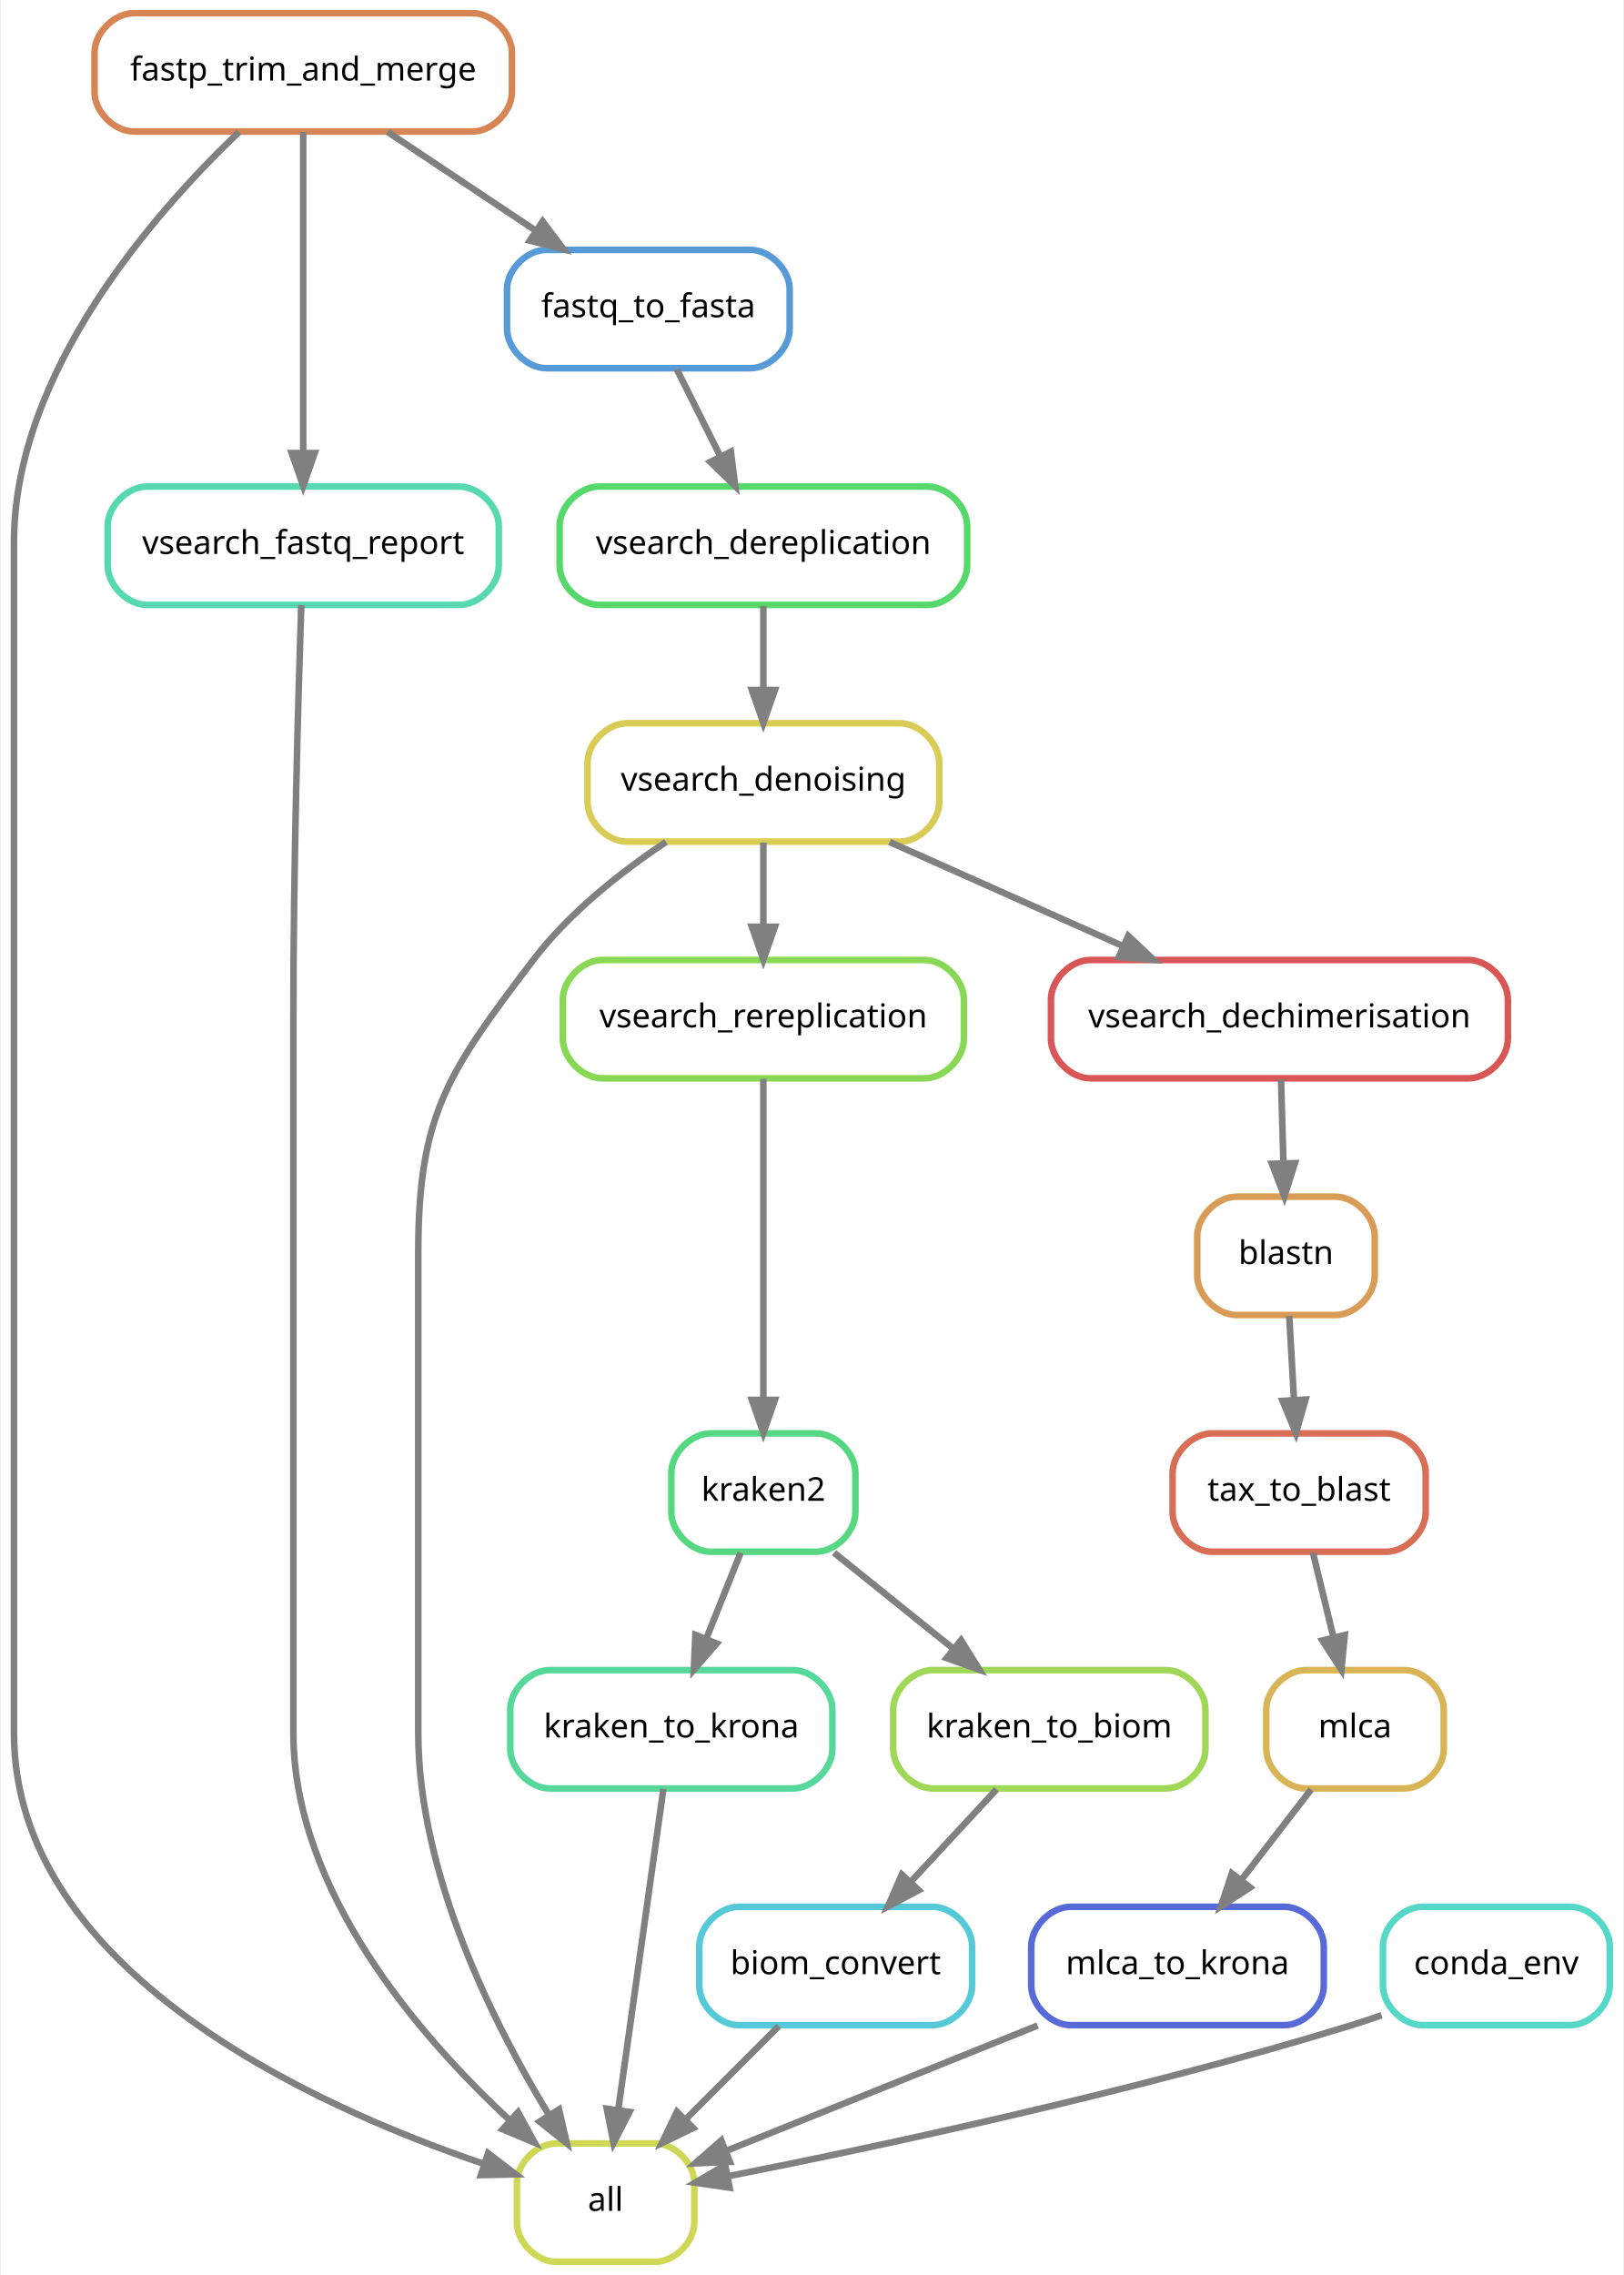
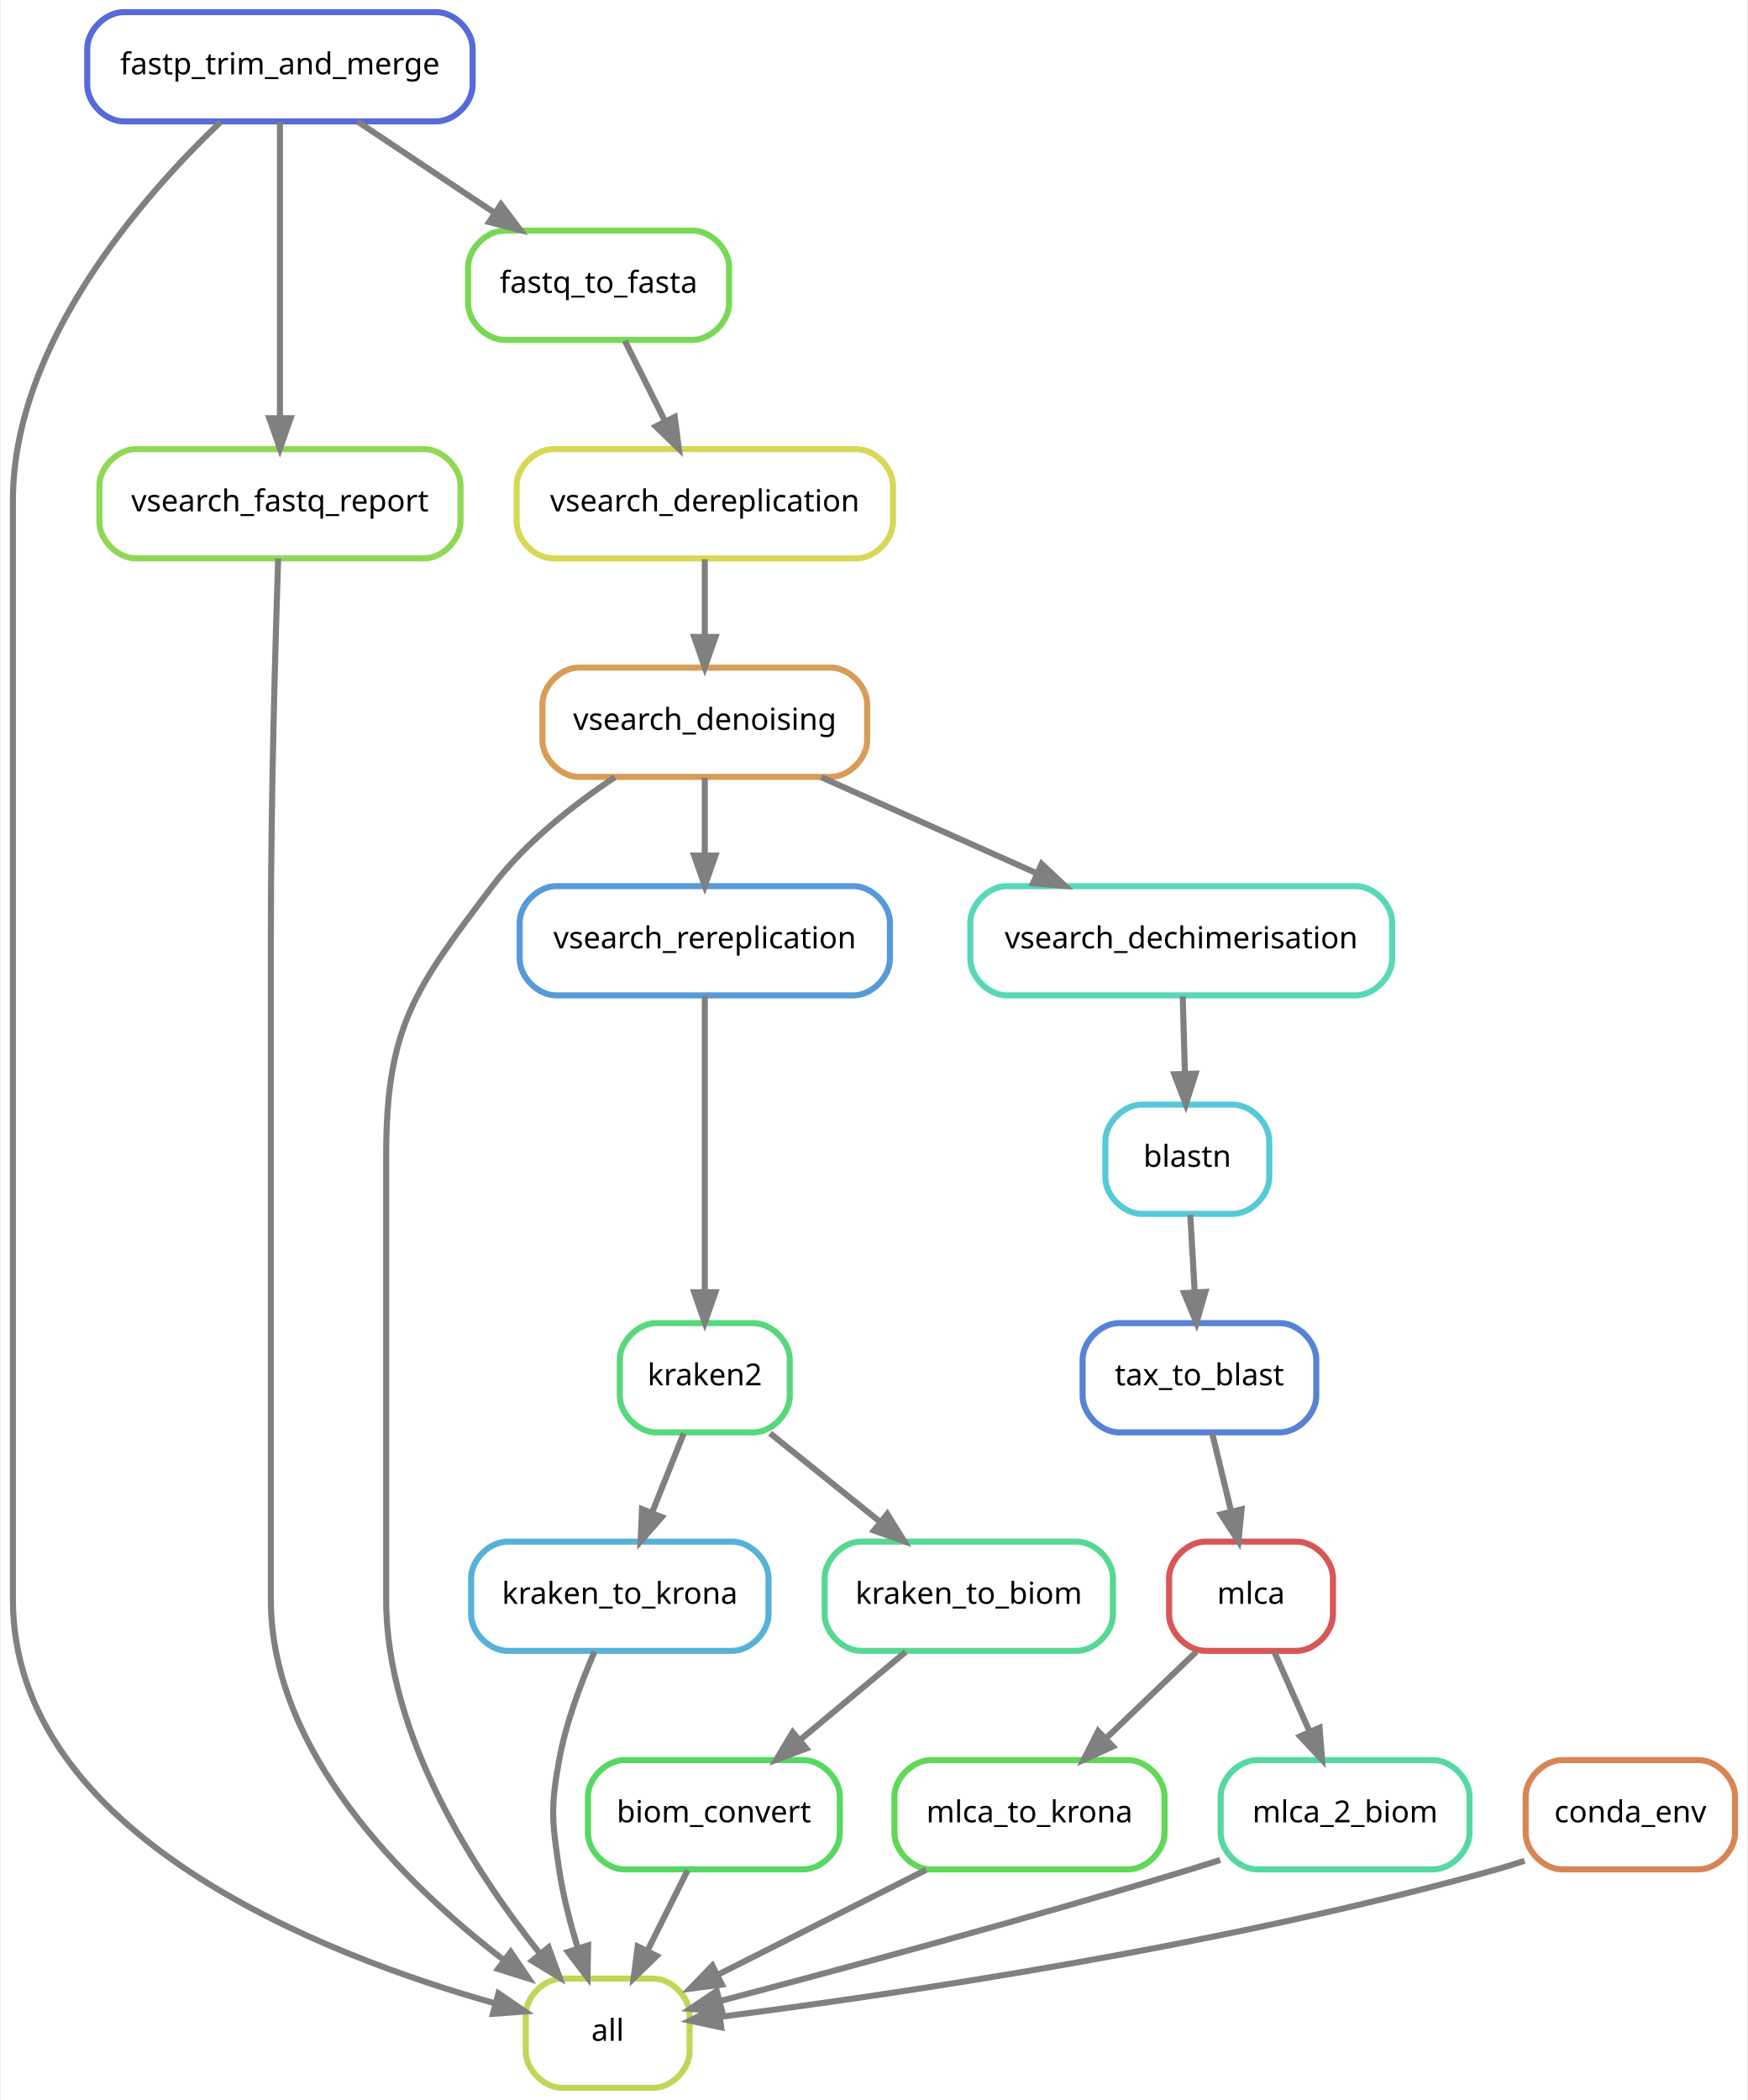
- <svg xmlns="http://www.w3.org/2000/svg" width="494pt" height="692pt" viewBox="0.00 0.00 493.50 692.00">
+ <svg xmlns="http://www.w3.org/2000/svg" width="576pt" height="692pt" viewBox="0.00 0.00 575.50 692.00">
  <g id="graph0" class="graph" transform="scale(1 1) rotate(0) translate(4 688)">
-     <polygon fill="white" stroke="transparent" points="-4,4 -4,-688 489.5,-688 489.5,4 -4,4" />
+     <polygon fill="white" stroke="transparent" points="-4,4 -4,-688 571.5,-688 571.5,4 -4,4" />
    <g id="node1" class="node">
-       <path fill="none" stroke="#ced856" stroke-width="2" d="M195,-36C195,-36 165,-36 165,-36 159,-36 153,-30 153,-24 153,-24 153,-12 153,-12 153,-6 159,0 165,0 165,0 195,0 195,0 201,0 207,-6 207,-12 207,-12 207,-24 207,-24 207,-30 201,-36 195,-36" />
-       <text text-anchor="middle" x="180" y="-15.5" font-family="sans" font-size="10.00">all</text>
+       <path fill="none" stroke="#bed856" stroke-width="2" d="M211,-36C211,-36 181,-36 181,-36 175,-36 169,-30 169,-24 169,-24 169,-12 169,-12 169,-6 175,0 181,0 181,0 211,0 211,0 217,0 223,-6 223,-12 223,-12 223,-24 223,-24 223,-30 217,-36 211,-36" />
+       <text text-anchor="middle" x="196" y="-15.5" font-family="sans" font-size="10.00">all</text>
    </g>
    <g id="node2" class="node">
-       <path fill="none" stroke="#d88556" stroke-width="2" d="M139.5,-684C139.5,-684 36.5,-684 36.5,-684 30.5,-684 24.5,-678 24.5,-672 24.5,-672 24.5,-660 24.5,-660 24.5,-654 30.5,-648 36.5,-648 36.5,-648 139.5,-648 139.5,-648 145.5,-648 151.5,-654 151.5,-660 151.5,-660 151.5,-672 151.5,-672 151.5,-678 145.5,-684 139.5,-684" />
+       <path fill="none" stroke="#566bd8" stroke-width="2" d="M139.5,-684C139.5,-684 36.5,-684 36.5,-684 30.5,-684 24.5,-678 24.5,-672 24.5,-672 24.5,-660 24.5,-660 24.5,-654 30.5,-648 36.5,-648 36.5,-648 139.5,-648 139.5,-648 145.5,-648 151.5,-654 151.5,-660 151.5,-660 151.5,-672 151.5,-672 151.5,-678 145.5,-684 139.5,-684" />
      <text text-anchor="middle" x="88" y="-663.5" font-family="sans" font-size="10.00">fastp_trim_and_merge</text>
    </g>
    <g id="edge7" class="edge">
-       <path fill="none" stroke="grey" stroke-width="2" d="M68.47,-647.86C42.54,-623.11 0,-574.63 0,-523 0,-523 0,-523 0,-161 0,-88.83 90.29,-47.66 142.98,-29.78" />
-       <polygon fill="grey" stroke="grey" stroke-width="2" points="144.25,-33.05 152.66,-26.61 142.07,-26.39 144.25,-33.05" />
+       <path fill="none" stroke="grey" stroke-width="2" d="M68.47,-647.86C42.54,-623.11 0,-574.63 0,-523 0,-523 0,-523 0,-161 0,-83.31 102.25,-43.77 159.04,-27.8" />
+       <polygon fill="grey" stroke="grey" stroke-width="2" points="160.01,-31.16 168.75,-25.17 158.18,-24.4 160.01,-31.16" />
    </g>
    <g id="node4" class="node">
-       <path fill="none" stroke="#56d8b1" stroke-width="2" d="M135.5,-540C135.5,-540 40.5,-540 40.5,-540 34.5,-540 28.5,-534 28.5,-528 28.5,-528 28.5,-516 28.5,-516 28.5,-510 34.5,-504 40.5,-504 40.5,-504 135.5,-504 135.5,-504 141.5,-504 147.5,-510 147.5,-516 147.5,-516 147.5,-528 147.5,-528 147.5,-534 141.5,-540 135.5,-540" />
+       <path fill="none" stroke="#8fd856" stroke-width="2" d="M135.5,-540C135.5,-540 40.5,-540 40.5,-540 34.5,-540 28.5,-534 28.5,-528 28.5,-528 28.5,-516 28.5,-516 28.5,-510 34.5,-504 40.5,-504 40.5,-504 135.5,-504 135.5,-504 141.5,-504 147.5,-510 147.5,-516 147.5,-516 147.5,-528 147.5,-528 147.5,-534 141.5,-540 135.5,-540" />
      <text text-anchor="middle" x="88" y="-519.5" font-family="sans" font-size="10.00">vsearch_fastq_report</text>
    </g>
-     <g id="edge9" class="edge">
+     <g id="edge10" class="edge">
      <path fill="none" stroke="grey" stroke-width="2" d="M88,-647.87C88,-623.67 88,-579.21 88,-550.39" />
      <polygon fill="grey" stroke="grey" stroke-width="2" points="91.5,-550.19 88,-540.19 84.5,-550.19 91.5,-550.19" />
    </g>
-     <g id="node13" class="node">
-       <path fill="none" stroke="#569ad8" stroke-width="2" d="M224,-612C224,-612 162,-612 162,-612 156,-612 150,-606 150,-600 150,-600 150,-588 150,-588 150,-582 156,-576 162,-576 162,-576 224,-576 224,-576 230,-576 236,-582 236,-588 236,-588 236,-600 236,-600 236,-606 230,-612 224,-612" />
+     <g id="node14" class="node">
+       <path fill="none" stroke="#78d856" stroke-width="2" d="M224,-612C224,-612 162,-612 162,-612 156,-612 150,-606 150,-600 150,-600 150,-588 150,-588 150,-582 156,-576 162,-576 162,-576 224,-576 224,-576 230,-576 236,-582 236,-588 236,-588 236,-600 236,-600 236,-606 230,-612 224,-612" />
      <text text-anchor="middle" x="193" y="-591.5" font-family="sans" font-size="10.00">fastq_to_fasta</text>
    </g>
-     <g id="edge17" class="edge">
+     <g id="edge19" class="edge">
      <path fill="none" stroke="grey" stroke-width="2" d="M113.69,-647.88C127.29,-638.81 144.17,-627.55 158.86,-617.76" />
      <polygon fill="grey" stroke="grey" stroke-width="2" points="160.84,-620.65 167.22,-612.19 156.95,-614.82 160.84,-620.65" />
    </g>
    <g id="node3" class="node">
-       <path fill="none" stroke="#d8cb56" stroke-width="2" d="M269.5,-468C269.5,-468 186.5,-468 186.5,-468 180.5,-468 174.5,-462 174.5,-456 174.5,-456 174.5,-444 174.5,-444 174.5,-438 180.5,-432 186.5,-432 186.5,-432 269.5,-432 269.5,-432 275.5,-432 281.5,-438 281.5,-444 281.5,-444 281.5,-456 281.5,-456 281.5,-462 275.5,-468 269.5,-468" />
+       <path fill="none" stroke="#d89c56" stroke-width="2" d="M269.5,-468C269.5,-468 186.5,-468 186.5,-468 180.5,-468 174.5,-462 174.5,-456 174.5,-456 174.5,-444 174.5,-444 174.5,-438 180.5,-432 186.5,-432 186.5,-432 269.5,-432 269.5,-432 275.5,-432 281.5,-438 281.5,-444 281.5,-444 281.5,-456 281.5,-456 281.5,-462 275.5,-468 269.5,-468" />
      <text text-anchor="middle" x="228" y="-447.5" font-family="sans" font-size="10.00">vsearch_denoising</text>
    </g>
-     <g id="edge2" class="edge">
-       <path fill="none" stroke="grey" stroke-width="2" d="M198.38,-431.9C184.59,-422.71 168.87,-410.33 158,-396 132.32,-362.13 123,-349.5 123,-307 123,-307 123,-307 123,-161 123,-117.8 146,-72.19 162.78,-44.66" />
-       <polygon fill="grey" stroke="grey" stroke-width="2" points="165.83,-46.37 168.19,-36.04 159.91,-42.65 165.83,-46.37" />
+     <g id="edge5" class="edge">
+       <path fill="none" stroke="grey" stroke-width="2" d="M198.38,-431.9C184.59,-422.71 168.87,-410.33 158,-396 132.32,-362.13 123,-349.5 123,-307 123,-307 123,-307 123,-161 123,-116.03 152.31,-71.04 173.79,-44.1" />
+       <polygon fill="grey" stroke="grey" stroke-width="2" points="176.52,-46.29 180.16,-36.35 171.11,-41.85 176.52,-46.29" />
    </g>
-     <g id="node14" class="node">
-       <path fill="none" stroke="#88d856" stroke-width="2" d="M277,-396C277,-396 179,-396 179,-396 173,-396 167,-390 167,-384 167,-384 167,-372 167,-372 167,-366 173,-360 179,-360 179,-360 277,-360 277,-360 283,-360 289,-366 289,-372 289,-372 289,-384 289,-384 289,-390 283,-396 277,-396" />
+     <g id="node15" class="node">
+       <path fill="none" stroke="#569ad8" stroke-width="2" d="M277,-396C277,-396 179,-396 179,-396 173,-396 167,-390 167,-384 167,-384 167,-372 167,-372 167,-366 173,-360 179,-360 179,-360 277,-360 277,-360 283,-360 289,-366 289,-372 289,-372 289,-384 289,-384 289,-390 283,-396 277,-396" />
      <text text-anchor="middle" x="228" y="-375.5" font-family="sans" font-size="10.00">vsearch_rereplication</text>
    </g>
-     <g id="edge18" class="edge">
+     <g id="edge20" class="edge">
      <path fill="none" stroke="grey" stroke-width="2" d="M228,-431.7C228,-423.98 228,-414.71 228,-406.11" />
      <polygon fill="grey" stroke="grey" stroke-width="2" points="231.5,-406.1 228,-396.1 224.5,-406.1 231.5,-406.1" />
    </g>
-     <g id="node17" class="node">
-       <path fill="none" stroke="#d85656" stroke-width="2" d="M442.5,-396C442.5,-396 327.5,-396 327.5,-396 321.5,-396 315.5,-390 315.5,-384 315.5,-384 315.5,-372 315.5,-372 315.5,-366 321.5,-360 327.5,-360 327.5,-360 442.5,-360 442.5,-360 448.5,-360 454.5,-366 454.5,-372 454.5,-372 454.5,-384 454.5,-384 454.5,-390 448.5,-396 442.5,-396" />
+     <g id="node18" class="node">
+       <path fill="none" stroke="#56d8b9" stroke-width="2" d="M442.5,-396C442.5,-396 327.5,-396 327.5,-396 321.5,-396 315.5,-390 315.5,-384 315.5,-384 315.5,-372 315.5,-372 315.5,-366 321.5,-360 327.5,-360 327.5,-360 442.5,-360 442.5,-360 448.5,-360 454.5,-366 454.5,-372 454.5,-372 454.5,-384 454.5,-384 454.5,-390 448.5,-396 442.5,-396" />
      <text text-anchor="middle" x="385" y="-375.5" font-family="sans" font-size="10.00">vsearch_dechimerisation</text>
    </g>
-     <g id="edge21" class="edge">
+     <g id="edge23" class="edge">
      <path fill="none" stroke="grey" stroke-width="2" d="M266.41,-431.88C287.87,-422.31 314.8,-410.3 337.57,-400.15" />
      <polygon fill="grey" stroke="grey" stroke-width="2" points="339.01,-403.34 346.72,-396.07 336.16,-396.94 339.01,-403.34" />
    </g>
-     <g id="edge1" class="edge">
-       <path fill="none" stroke="grey" stroke-width="2" d="M87.41,-503.95C86.53,-477.3 85,-424.12 85,-379 85,-379 85,-379 85,-161 85,-113.01 122.94,-68.96 150.87,-43.04" />
-       <polygon fill="grey" stroke="grey" stroke-width="2" points="153.35,-45.52 158.44,-36.22 148.67,-40.31 153.35,-45.52" />
+     <g id="edge6" class="edge">
+       <path fill="none" stroke="grey" stroke-width="2" d="M87.41,-503.95C86.53,-477.3 85,-424.12 85,-379 85,-379 85,-379 85,-161 85,-110.59 128.96,-67.39 161.55,-42.29" />
+       <polygon fill="grey" stroke="grey" stroke-width="2" points="164.05,-44.79 169.98,-36 159.87,-39.18 164.05,-44.79" />
    </g>
    <g id="node5" class="node">
-       <path fill="none" stroke="#56d8c9" stroke-width="2" d="M473.5,-108C473.5,-108 428.5,-108 428.5,-108 422.5,-108 416.5,-102 416.5,-96 416.5,-96 416.5,-84 416.5,-84 416.5,-78 422.5,-72 428.5,-72 428.5,-72 473.5,-72 473.5,-72 479.5,-72 485.5,-78 485.5,-84 485.5,-84 485.5,-96 485.5,-96 485.5,-102 479.5,-108 473.5,-108" />
-       <text text-anchor="middle" x="451" y="-87.5" font-family="sans" font-size="10.00">conda_env</text>
+       <path fill="none" stroke="#d88556" stroke-width="2" d="M555.5,-108C555.5,-108 510.5,-108 510.5,-108 504.5,-108 498.5,-102 498.5,-96 498.5,-96 498.5,-84 498.5,-84 498.5,-78 504.5,-72 510.5,-72 510.5,-72 555.5,-72 555.5,-72 561.5,-72 567.5,-78 567.5,-84 567.5,-84 567.5,-96 567.5,-96 567.5,-102 561.5,-108 555.5,-108" />
+       <text text-anchor="middle" x="533" y="-87.5" font-family="sans" font-size="10.00">conda_env</text>
    </g>
-     <g id="edge5" class="edge">
-       <path fill="none" stroke="grey" stroke-width="2" d="M416.09,-75.01C413.03,-73.94 409.97,-72.92 407,-72 341.16,-51.7 262.5,-34.96 217.19,-26.03" />
-       <polygon fill="grey" stroke="grey" stroke-width="2" points="217.72,-22.56 207.23,-24.08 216.38,-29.43 217.72,-22.56" />
+     <g id="edge1" class="edge">
+       <path fill="none" stroke="grey" stroke-width="2" d="M498.14,-74.84C495.07,-73.81 492,-72.84 489,-72 398.76,-46.65 289.37,-30.62 233.22,-23.43" />
+       <polygon fill="grey" stroke="grey" stroke-width="2" points="233.41,-19.93 223.05,-22.15 232.53,-26.87 233.41,-19.93" />
    </g>
    <g id="node6" class="node">
-       <path fill="none" stroke="#56c9d8" stroke-width="2" d="M279.5,-108C279.5,-108 220.5,-108 220.5,-108 214.5,-108 208.5,-102 208.5,-96 208.5,-96 208.5,-84 208.5,-84 208.5,-78 214.5,-72 220.5,-72 220.5,-72 279.5,-72 279.5,-72 285.5,-72 291.5,-78 291.5,-84 291.5,-84 291.5,-96 291.5,-96 291.5,-102 285.5,-108 279.5,-108" />
-       <text text-anchor="middle" x="250" y="-87.5" font-family="sans" font-size="10.00">biom_convert</text>
+       <path fill="none" stroke="#56d863" stroke-width="2" d="M260.5,-108C260.5,-108 201.5,-108 201.5,-108 195.5,-108 189.5,-102 189.5,-96 189.5,-96 189.5,-84 189.5,-84 189.5,-78 195.5,-72 201.5,-72 201.5,-72 260.5,-72 260.5,-72 266.5,-72 272.5,-78 272.5,-84 272.5,-84 272.5,-96 272.5,-96 272.5,-102 266.5,-108 260.5,-108" />
+       <text text-anchor="middle" x="231" y="-87.5" font-family="sans" font-size="10.00">biom_convert</text>
    </g>
-     <g id="edge6" class="edge">
-       <path fill="none" stroke="grey" stroke-width="2" d="M232.7,-71.7C224.14,-63.14 213.66,-52.66 204.3,-43.3" />
-       <polygon fill="grey" stroke="grey" stroke-width="2" points="206.65,-40.7 197.1,-36.1 201.7,-45.65 206.65,-40.7" />
+     <g id="edge3" class="edge">
+       <path fill="none" stroke="grey" stroke-width="2" d="M222.35,-71.7C218.36,-63.73 213.55,-54.1 209.13,-45.26" />
+       <polygon fill="grey" stroke="grey" stroke-width="2" points="212.15,-43.48 204.55,-36.1 205.89,-46.61 212.15,-43.48" />
    </g>
    <g id="node7" class="node">
-       <path fill="none" stroke="#56d89a" stroke-width="2" d="M237,-180C237,-180 163,-180 163,-180 157,-180 151,-174 151,-168 151,-168 151,-156 151,-156 151,-150 157,-144 163,-144 163,-144 237,-144 237,-144 243,-144 249,-150 249,-156 249,-156 249,-168 249,-168 249,-174 243,-180 237,-180" />
+       <path fill="none" stroke="#56b1d8" stroke-width="2" d="M237,-180C237,-180 163,-180 163,-180 157,-180 151,-174 151,-168 151,-168 151,-156 151,-156 151,-150 157,-144 163,-144 163,-144 237,-144 237,-144 243,-144 249,-150 249,-156 249,-156 249,-168 249,-168 249,-174 243,-180 237,-180" />
      <text text-anchor="middle" x="200" y="-159.5" font-family="sans" font-size="10.00">kraken_to_krona</text>
    </g>
    <g id="edge4" class="edge">
-       <path fill="none" stroke="grey" stroke-width="2" d="M197.59,-143.87C194.18,-119.67 187.92,-75.21 183.86,-46.39" />
-       <polygon fill="grey" stroke="grey" stroke-width="2" points="187.28,-45.6 182.42,-36.19 180.35,-46.58 187.28,-45.6" />
+       <path fill="none" stroke="grey" stroke-width="2" d="M191.69,-143.79C187.26,-133.63 182.26,-120.38 180,-108 177.13,-92.26 177.66,-87.83 180,-72 181.28,-63.35 183.67,-54.15 186.22,-45.89" />
+       <polygon fill="grey" stroke="grey" stroke-width="2" points="189.55,-46.96 189.35,-36.37 182.9,-44.78 189.55,-46.96" />
    </g>
    <g id="node8" class="node">
-       <path fill="none" stroke="#566bd8" stroke-width="2" d="M386.5,-108C386.5,-108 321.5,-108 321.5,-108 315.5,-108 309.5,-102 309.5,-96 309.5,-96 309.5,-84 309.5,-84 309.5,-78 315.5,-72 321.5,-72 321.5,-72 386.5,-72 386.5,-72 392.5,-72 398.5,-78 398.5,-84 398.5,-84 398.5,-96 398.5,-96 398.5,-102 392.5,-108 386.5,-108" />
-       <text text-anchor="middle" x="354" y="-87.5" font-family="sans" font-size="10.00">mlca_to_krona</text>
+       <path fill="none" stroke="#61d856" stroke-width="2" d="M367.5,-108C367.5,-108 302.5,-108 302.5,-108 296.5,-108 290.5,-102 290.5,-96 290.5,-96 290.5,-84 290.5,-84 290.5,-78 296.5,-72 302.5,-72 302.5,-72 367.5,-72 367.5,-72 373.5,-72 379.5,-78 379.5,-84 379.5,-84 379.5,-96 379.5,-96 379.5,-102 373.5,-108 367.5,-108" />
+       <text text-anchor="middle" x="335" y="-87.5" font-family="sans" font-size="10.00">mlca_to_krona</text>
    </g>
-     <g id="edge3" class="edge">
-       <path fill="none" stroke="grey" stroke-width="2" d="M311.43,-71.88C282.37,-60.18 244.25,-44.85 216.55,-33.7" />
-       <polygon fill="grey" stroke="grey" stroke-width="2" points="217.81,-30.44 207.22,-29.95 215.19,-36.93 217.81,-30.44" />
+     <g id="edge2" class="edge">
+       <path fill="none" stroke="grey" stroke-width="2" d="M301,-71.88C280.13,-61.37 253.44,-47.92 232.18,-37.22" />
+       <polygon fill="grey" stroke="grey" stroke-width="2" points="233.65,-34.04 223.14,-32.67 230.5,-40.29 233.65,-34.04" />
    </g>
    <g id="node9" class="node">
-       <path fill="none" stroke="#56d86b" stroke-width="2" d="M278,-540C278,-540 178,-540 178,-540 172,-540 166,-534 166,-528 166,-528 166,-516 166,-516 166,-510 172,-504 178,-504 178,-504 278,-504 278,-504 284,-504 290,-510 290,-516 290,-516 290,-528 290,-528 290,-534 284,-540 278,-540" />
+       <path fill="none" stroke="#56d8a2" stroke-width="2" d="M468,-108C468,-108 410,-108 410,-108 404,-108 398,-102 398,-96 398,-96 398,-84 398,-84 398,-78 404,-72 410,-72 410,-72 468,-72 468,-72 474,-72 480,-78 480,-84 480,-84 480,-96 480,-96 480,-102 474,-108 468,-108" />
+       <text text-anchor="middle" x="439" y="-87.5" font-family="sans" font-size="10.00">mlca_2_biom</text>
+     </g>
+     <g id="edge8" class="edge">
+       <path fill="none" stroke="grey" stroke-width="2" d="M397.86,-75.08C394.53,-74.02 391.21,-72.98 388,-72 334.4,-55.68 271.74,-38.79 232.96,-28.59" />
+       <polygon fill="grey" stroke="grey" stroke-width="2" points="233.72,-25.17 223.16,-26.02 231.94,-31.94 233.72,-25.17" />
+     </g>
+     <g id="node10" class="node">
+       <path fill="none" stroke="#d6d856" stroke-width="2" d="M278,-540C278,-540 178,-540 178,-540 172,-540 166,-534 166,-528 166,-528 166,-516 166,-516 166,-510 172,-504 178,-504 178,-504 278,-504 278,-504 284,-504 290,-510 290,-516 290,-516 290,-528 290,-528 290,-534 284,-540 278,-540" />
      <text text-anchor="middle" x="228" y="-519.5" font-family="sans" font-size="10.00">vsearch_dereplication</text>
    </g>
-     <g id="edge8" class="edge">
+     <g id="edge9" class="edge">
      <path fill="none" stroke="grey" stroke-width="2" d="M228,-503.7C228,-495.98 228,-486.71 228,-478.11" />
      <polygon fill="grey" stroke="grey" stroke-width="2" points="231.5,-478.1 228,-468.1 224.5,-478.1 231.5,-478.1" />
    </g>
-     <g id="node10" class="node">
-       <path fill="none" stroke="#9fd856" stroke-width="2" d="M350.5,-180C350.5,-180 279.5,-180 279.5,-180 273.5,-180 267.5,-174 267.5,-168 267.5,-168 267.5,-156 267.5,-156 267.5,-150 273.5,-144 279.5,-144 279.5,-144 350.5,-144 350.5,-144 356.5,-144 362.5,-150 362.5,-156 362.5,-156 362.5,-168 362.5,-168 362.5,-174 356.5,-180 350.5,-180" />
+     <g id="node11" class="node">
+       <path fill="none" stroke="#56d892" stroke-width="2" d="M350.5,-180C350.5,-180 279.5,-180 279.5,-180 273.5,-180 267.5,-174 267.5,-168 267.5,-168 267.5,-156 267.5,-156 267.5,-150 273.5,-144 279.5,-144 279.5,-144 350.5,-144 350.5,-144 356.5,-144 362.5,-150 362.5,-156 362.5,-156 362.5,-168 362.5,-168 362.5,-174 356.5,-180 350.5,-180" />
      <text text-anchor="middle" x="315" y="-159.5" font-family="sans" font-size="10.00">kraken_to_biom</text>
    </g>
-     <g id="edge10" class="edge">
-       <path fill="none" stroke="grey" stroke-width="2" d="M298.93,-143.7C291.06,-135.22 281.44,-124.86 272.83,-115.58" />
-       <polygon fill="grey" stroke="grey" stroke-width="2" points="275.25,-113.05 265.88,-108.1 270.12,-117.81 275.25,-113.05" />
+     <g id="edge11" class="edge">
+       <path fill="none" stroke="grey" stroke-width="2" d="M294.24,-143.7C283.76,-134.97 270.89,-124.24 259.5,-114.75" />
+       <polygon fill="grey" stroke="grey" stroke-width="2" points="261.45,-111.82 251.53,-108.1 256.97,-117.19 261.45,-111.82" />
    </g>
-     <g id="node11" class="node">
-       <path fill="none" stroke="#56d882" stroke-width="2" d="M244,-252C244,-252 212,-252 212,-252 206,-252 200,-246 200,-240 200,-240 200,-228 200,-228 200,-222 206,-216 212,-216 212,-216 244,-216 244,-216 250,-216 256,-222 256,-228 256,-228 256,-240 256,-240 256,-246 250,-252 244,-252" />
+     <g id="node12" class="node">
+       <path fill="none" stroke="#56d87b" stroke-width="2" d="M244,-252C244,-252 212,-252 212,-252 206,-252 200,-246 200,-240 200,-240 200,-228 200,-228 200,-222 206,-216 212,-216 212,-216 244,-216 244,-216 250,-216 256,-222 256,-228 256,-228 256,-240 256,-240 256,-246 250,-252 244,-252" />
      <text text-anchor="middle" x="228" y="-231.5" font-family="sans" font-size="10.00">kraken2</text>
    </g>
-     <g id="edge11" class="edge">
+     <g id="edge12" class="edge">
      <path fill="none" stroke="grey" stroke-width="2" d="M221.08,-215.7C217.93,-207.81 214.12,-198.3 210.62,-189.55" />
      <polygon fill="grey" stroke="grey" stroke-width="2" points="213.81,-188.09 206.84,-180.1 207.31,-190.69 213.81,-188.09" />
    </g>
-     <g id="edge14" class="edge">
+     <g id="edge16" class="edge">
      <path fill="none" stroke="grey" stroke-width="2" d="M249.51,-215.7C260.46,-206.88 273.95,-196.03 285.82,-186.47" />
      <polygon fill="grey" stroke="grey" stroke-width="2" points="288.14,-189.1 293.74,-180.1 283.76,-183.65 288.14,-189.1" />
    </g>
-     <g id="node12" class="node">
-       <path fill="none" stroke="#d8b456" stroke-width="2" d="M423,-180C423,-180 393,-180 393,-180 387,-180 381,-174 381,-168 381,-168 381,-156 381,-156 381,-150 387,-144 393,-144 393,-144 423,-144 423,-144 429,-144 435,-150 435,-156 435,-156 435,-168 435,-168 435,-174 429,-180 423,-180" />
+     <g id="node13" class="node">
+       <path fill="none" stroke="#d85656" stroke-width="2" d="M423,-180C423,-180 393,-180 393,-180 387,-180 381,-174 381,-168 381,-168 381,-156 381,-156 381,-150 387,-144 393,-144 393,-144 423,-144 423,-144 429,-144 435,-150 435,-156 435,-156 435,-168 435,-168 435,-174 429,-180 423,-180" />
      <text text-anchor="middle" x="408" y="-159.5" font-family="sans" font-size="10.00">mlca</text>
    </g>
-     <g id="edge12" class="edge">
-       <path fill="none" stroke="grey" stroke-width="2" d="M394.65,-143.7C388.24,-135.39 380.44,-125.28 373.39,-116.14" />
-       <polygon fill="grey" stroke="grey" stroke-width="2" points="376.07,-113.88 367.19,-108.1 370.53,-118.16 376.07,-113.88" />
+     <g id="edge13" class="edge">
+       <path fill="none" stroke="grey" stroke-width="2" d="M389.96,-143.7C380.94,-135.05 369.88,-124.45 360.06,-115.03" />
+       <polygon fill="grey" stroke="grey" stroke-width="2" points="362.48,-112.5 352.84,-108.1 357.63,-117.55 362.48,-112.5" />
    </g>
-     <g id="edge13" class="edge">
+     <g id="edge14" class="edge">
+       <path fill="none" stroke="grey" stroke-width="2" d="M415.66,-143.7C419.19,-135.73 423.46,-126.1 427.37,-117.26" />
+       <polygon fill="grey" stroke="grey" stroke-width="2" points="430.58,-118.67 431.43,-108.1 424.18,-115.83 430.58,-118.67" />
+     </g>
+     <g id="edge15" class="edge">
      <path fill="none" stroke="grey" stroke-width="2" d="M201.65,-575.7C205.64,-567.73 210.45,-558.1 214.87,-549.26" />
      <polygon fill="grey" stroke="grey" stroke-width="2" points="218.11,-550.61 219.45,-540.1 211.85,-547.48 218.11,-550.61" />
    </g>
-     <g id="edge15" class="edge">
+     <g id="edge17" class="edge">
      <path fill="none" stroke="grey" stroke-width="2" d="M228,-359.87C228,-335.67 228,-291.21 228,-262.39" />
      <polygon fill="grey" stroke="grey" stroke-width="2" points="231.5,-262.19 228,-252.19 224.5,-262.19 231.5,-262.19" />
    </g>
-     <g id="node15" class="node">
-       <path fill="none" stroke="#d86e56" stroke-width="2" d="M417.5,-252C417.5,-252 364.5,-252 364.5,-252 358.5,-252 352.5,-246 352.5,-240 352.5,-240 352.5,-228 352.5,-228 352.5,-222 358.5,-216 364.5,-216 364.5,-216 417.5,-216 417.5,-216 423.5,-216 429.5,-222 429.5,-228 429.5,-228 429.5,-240 429.5,-240 429.5,-246 423.5,-252 417.5,-252" />
+     <g id="node16" class="node">
+       <path fill="none" stroke="#5682d8" stroke-width="2" d="M417.5,-252C417.5,-252 364.5,-252 364.5,-252 358.5,-252 352.5,-246 352.5,-240 352.5,-240 352.5,-228 352.5,-228 352.5,-222 358.5,-216 364.5,-216 364.5,-216 417.5,-216 417.5,-216 423.5,-216 429.5,-222 429.5,-228 429.5,-228 429.5,-240 429.5,-240 429.5,-246 423.5,-252 417.5,-252" />
      <text text-anchor="middle" x="391" y="-231.5" font-family="sans" font-size="10.00">tax_to_blast</text>
    </g>
-     <g id="edge16" class="edge">
+     <g id="edge18" class="edge">
      <path fill="none" stroke="grey" stroke-width="2" d="M395.2,-215.7C397.1,-207.9 399.38,-198.51 401.48,-189.83" />
      <polygon fill="grey" stroke="grey" stroke-width="2" points="404.89,-190.65 403.85,-180.1 398.08,-189 404.89,-190.65" />
    </g>
-     <g id="node16" class="node">
-       <path fill="none" stroke="#d89c56" stroke-width="2" d="M402,-324C402,-324 372,-324 372,-324 366,-324 360,-318 360,-312 360,-312 360,-300 360,-300 360,-294 366,-288 372,-288 372,-288 402,-288 402,-288 408,-288 414,-294 414,-300 414,-300 414,-312 414,-312 414,-318 408,-324 402,-324" />
+     <g id="node17" class="node">
+       <path fill="none" stroke="#56c9d8" stroke-width="2" d="M402,-324C402,-324 372,-324 372,-324 366,-324 360,-318 360,-312 360,-312 360,-300 360,-300 360,-294 366,-288 372,-288 372,-288 402,-288 402,-288 408,-288 414,-294 414,-300 414,-300 414,-312 414,-312 414,-318 408,-324 402,-324" />
      <text text-anchor="middle" x="387" y="-303.5" font-family="sans" font-size="10.00">blastn</text>
    </g>
-     <g id="edge19" class="edge">
+     <g id="edge21" class="edge">
      <path fill="none" stroke="grey" stroke-width="2" d="M387.99,-287.7C388.43,-279.98 388.96,-270.71 389.45,-262.11" />
      <polygon fill="grey" stroke="grey" stroke-width="2" points="392.95,-262.29 390.02,-252.1 385.96,-261.89 392.95,-262.29" />
    </g>
-     <g id="edge20" class="edge">
+     <g id="edge22" class="edge">
      <path fill="none" stroke="grey" stroke-width="2" d="M385.49,-359.7C385.71,-351.98 385.98,-342.71 386.23,-334.11" />
      <polygon fill="grey" stroke="grey" stroke-width="2" points="389.72,-334.2 386.51,-324.1 382.73,-334 389.72,-334.2" />
    </g>
  </g>
</svg>
